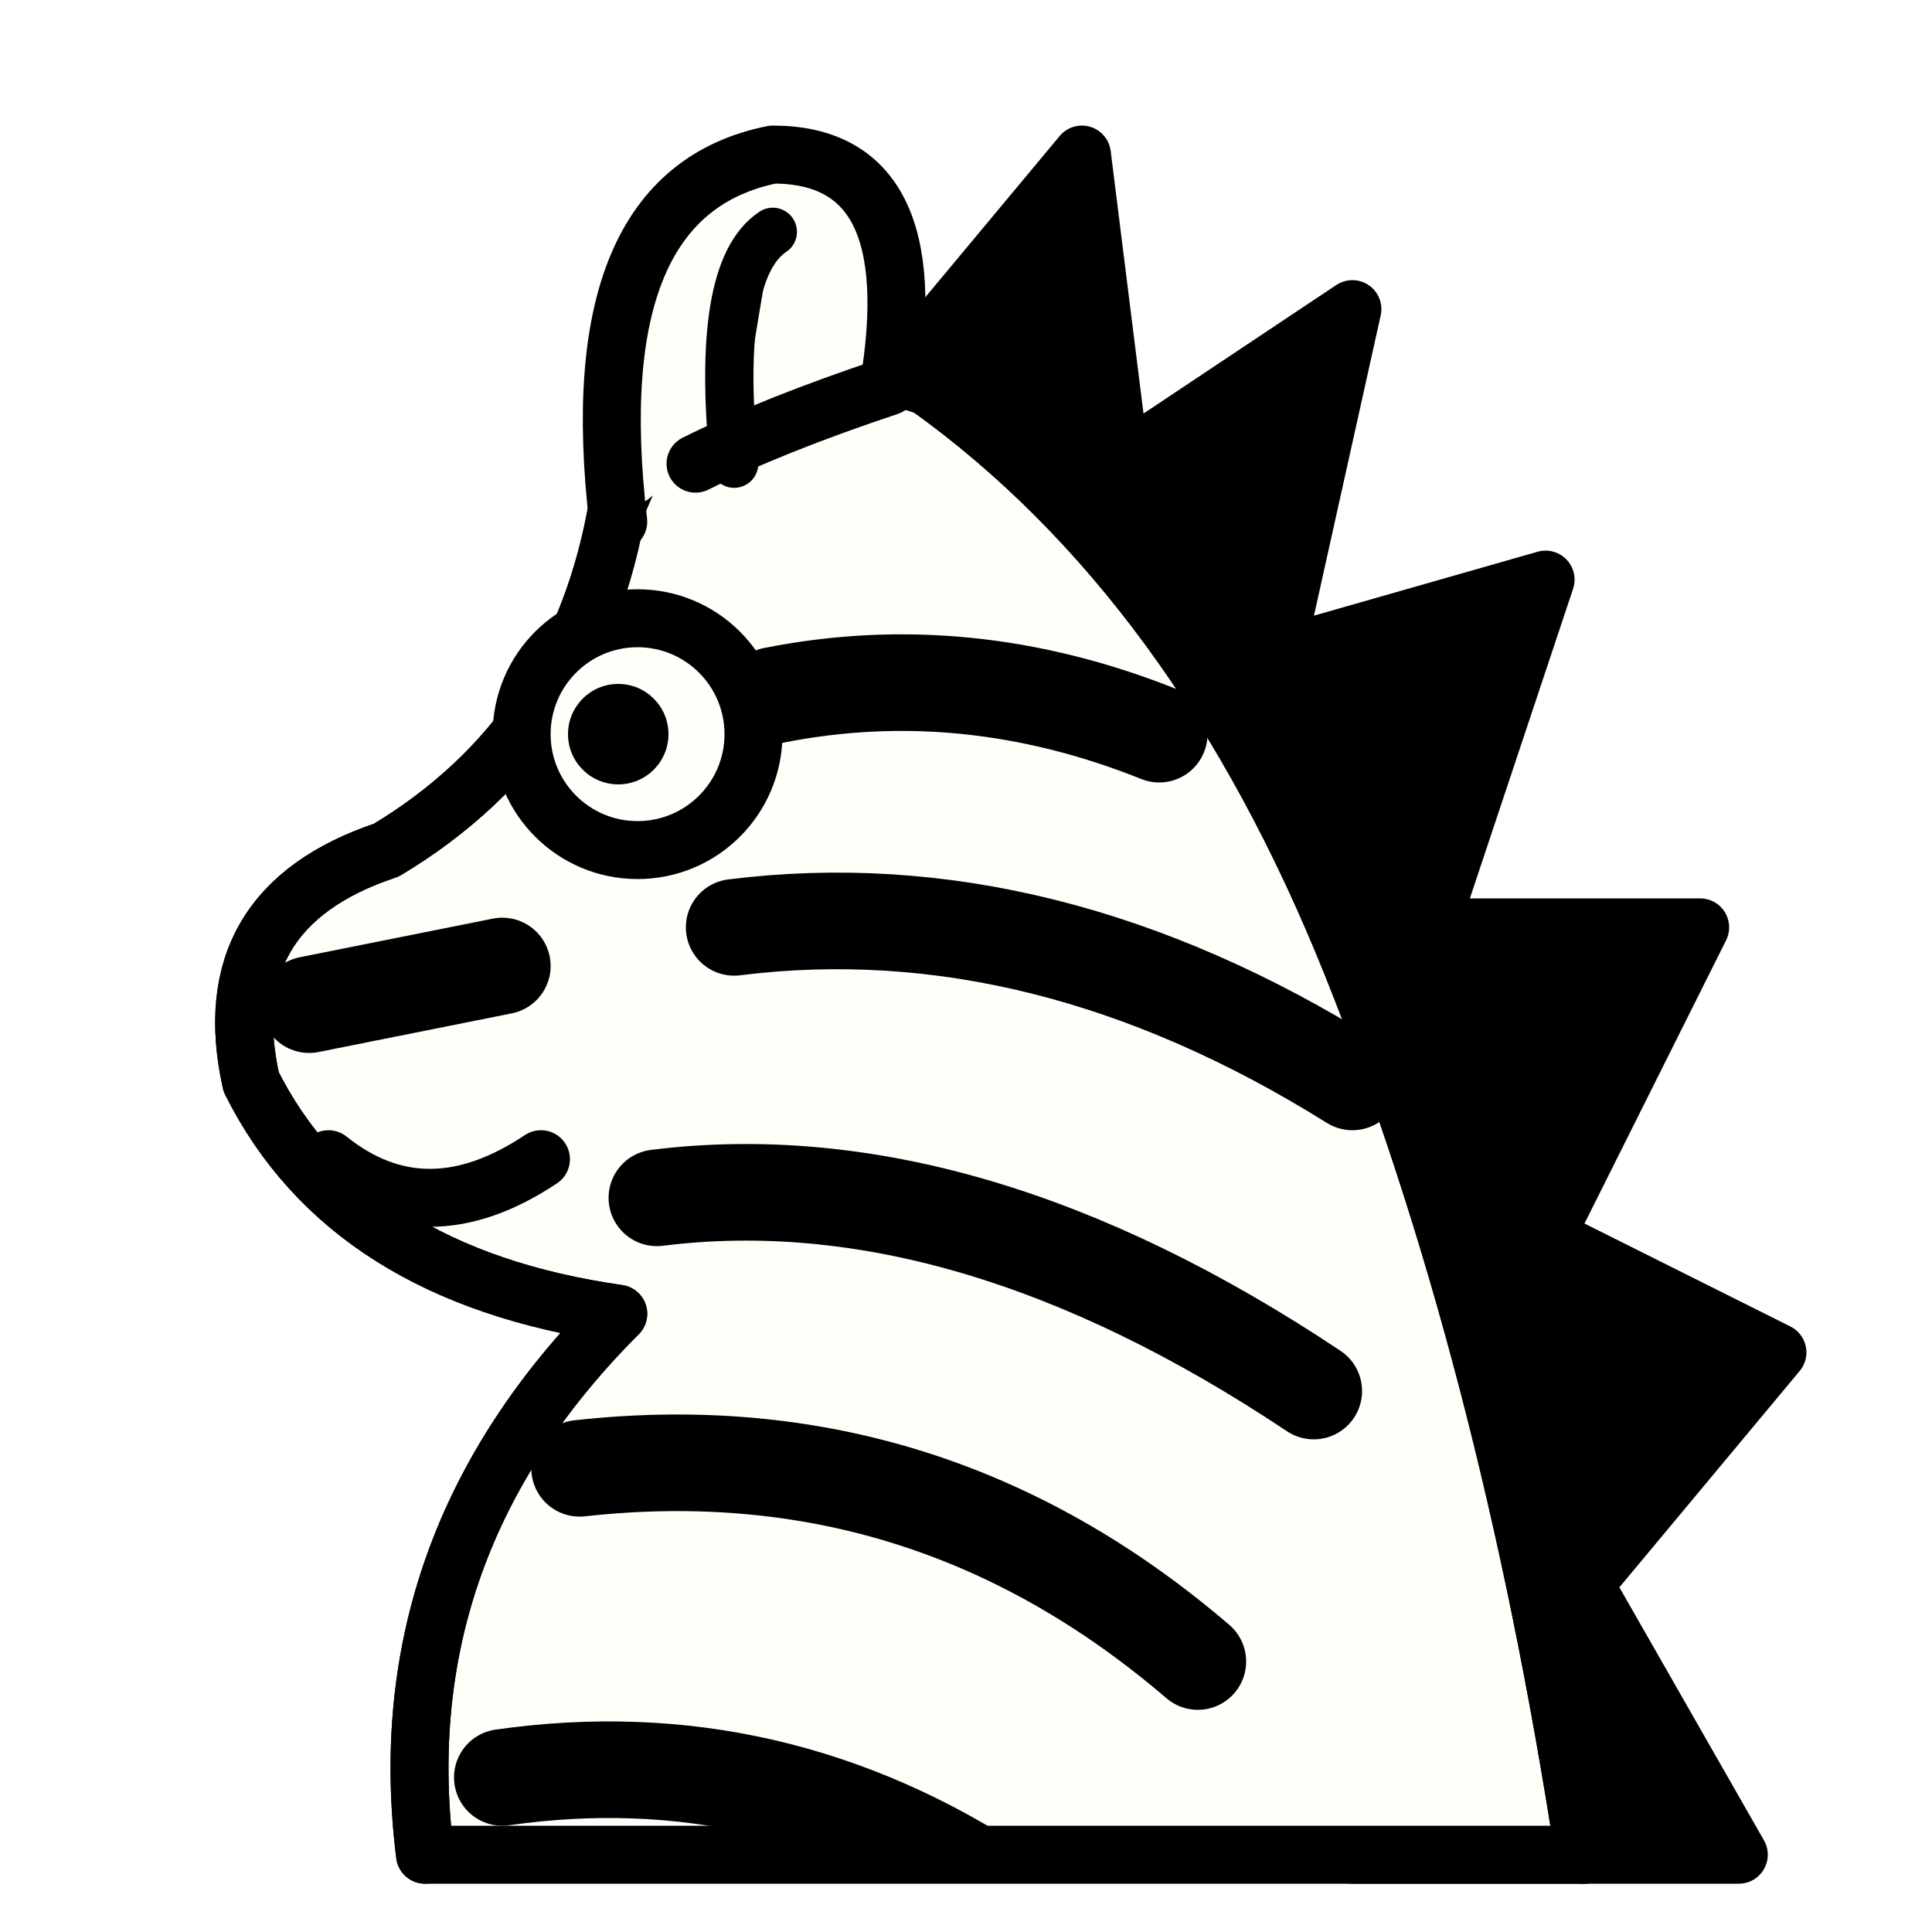
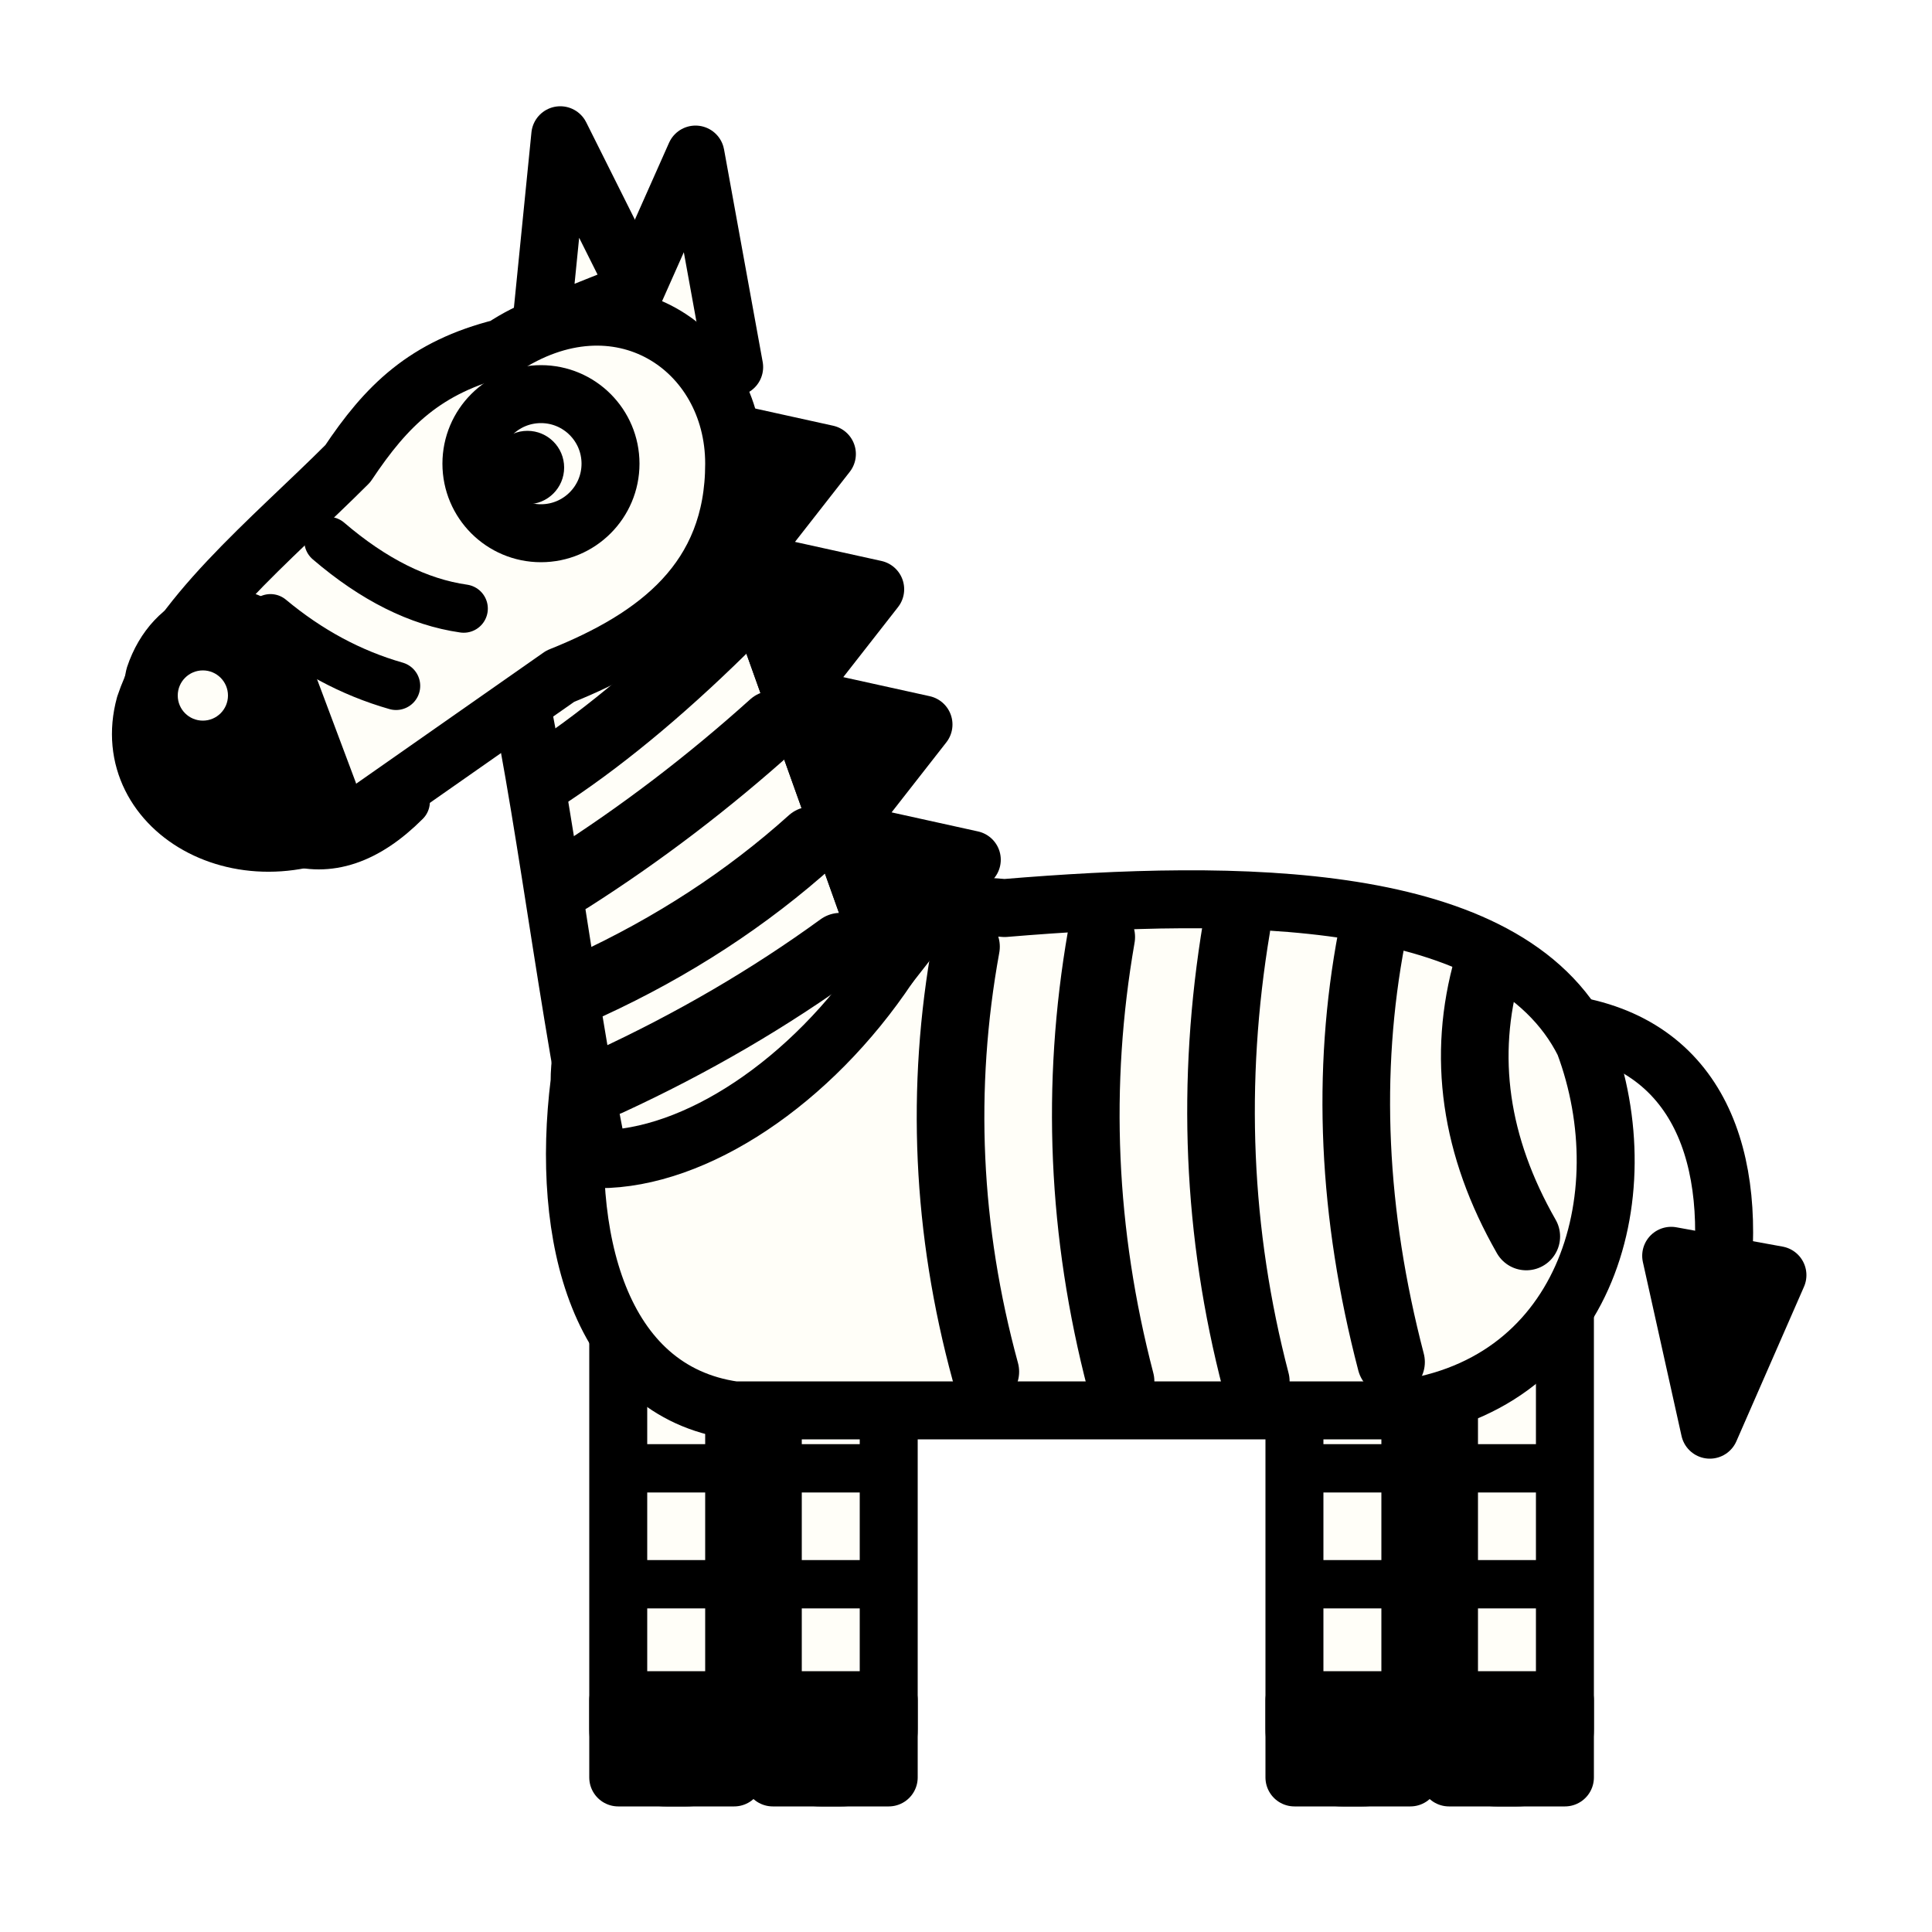
<svg xmlns="http://www.w3.org/2000/svg" viewBox="0 0 100 100" fill="none" stroke="currentColor" stroke-width="3" stroke-linecap="round" stroke-linejoin="round">
-   <defs>
-     <clipPath id="zebra-body">
-       <path d="M22 96 Q20 80 32 68 Q18 66 13 56 Q11 47 20 44 Q30 38 32 26 Q36 16 48 20 Q62 30 70 50 Q78 70 82 96 Z" />
-     </clipPath>
-   </defs>
-   <path d="M46 20 L56 8 L58 24 L70 16 L66 34 L80 30 L74 48 L88 48 L80 64 L92 70 L82 82 L90 96 L70 96 Z" fill="currentColor" />
-   <path d="M22 96 Q20 80 32 68 Q18 66 13 56 Q11 47 20 44 Q30 38 32 26 Q36 16 48 20 Q62 30 70 50 Q78 70 82 96 Z" fill="#fffef8" />
-   <g clip-path="url(#zebra-body)" stroke-width="5">
-     <path d="M30 76 Q48 74 62 86 M34 62 Q50 60 68 72 M38 48 Q54 46 70 56 M40 36 Q50 34 60 38 M16 52 L26 50" />
-     <path d="M26 92 Q40 90 52 98" />
+   <path d="M81 53 C88 54 90 60 89 67" />
+   <path d="M86.5 65 L88.5 74 L92 66 Z" fill="currentColor" />
+   <rect x="32" y="64" width="6" height="28" rx="2.5" fill="#fffef8" />
+   <rect x="40" y="64" width="6" height="28" rx="2.5" fill="#fffef8" />
+   <rect x="67" y="64" width="6" height="28" rx="2.5" fill="#fffef8" />
+   <rect x="75" y="64" width="6" height="28" rx="2.5" fill="#fffef8" />
+   <path d="M33 76 L37 76 M33 82 L37 82 M41 76 L45 76 M41 82 L45 82 M68 76 L72 76 M68 82 L72 82 M76 76 L80 76 M76 82 L80 82" stroke-width="2.5" />
+   <path d="M32 88 H38 V92 H32 Z M40 88 H46 V92 H40 Z M67 88 H73 V92 H67 Z M75 88 H81 V92 H75 Z" fill="currentColor" />
+   <path d="M30 56 C30 48 40 46 52 47 C64 46 78 46 82 54 C85 62 82 72 72 73 L38 73 C31 72 29 64 30 56 Z" fill="#fffef8" />
+   <path d="M50 49 Q48 60 51 71 M57 48.5 Q55 60 58 71.5 M64 48 Q62 60 65 71.5 M71 48.5 Q69 59 72 70.5 M77 50 Q75 57 79 64" stroke-width="3.5" />
+   <path d="M26 32 L36 22 L46 50 C42 56 36 60 31 60 C29 50 28 40 26 32 Z" fill="#fffef8" />
+   <path d="M28.5 40 Q33 37 38 32 M29.5 45.5 Q35 42 40 37.5 M30.5 51 Q37 48 42 43.5 M31.5 56 Q38 53 43.5 49" stroke-width="3.5" />
+   <path d="M36 22 L42.8 23.5 L38.5 29 L45.3 30.5 L41 36 L47.8 37.5 L43.5 43 L50.3 44.5 L46 50 Z" fill="currentColor" />
+   <path d="M28 17 L29 7 L33 15 Z" fill="#fffef8" />
+   <path d="M32 17 L36 8 L38 19 Z" fill="#fffef8" />
+   <path d="M26 18 C32 14 38 18 38 24 C38 30 34 33 29 35 L19 42 C13 46 6 42 7.5 36.5 C9 32 14 28 18 24 C20 21 22 19 26 18 Z" fill="#fffef8" />
+   <path d="M17 28 Q20.5 31 24 31.5 M14 32 Q17 34.5 20.5 35.5" stroke-width="2.5" />
+   <path d="M8 35 C9 32 12 31 14 33 L17 41 C14 44.5 8.5 42.5 7.6 37 Z" fill="currentColor" />
+   <circle cx="10.5" cy="36" r="1.3" fill="#fffef8" stroke="none" />
+   <path d="M15 43.5 Q18 44.5 21 41.5" stroke-width="2.5" />
+   <circle cx="28" cy="24" r="3.6" fill="#fffef8" />
+   <g class="eyes">
+     <circle cx="27.3" cy="24.2" r="1.9" fill="currentColor" stroke="none" />
  </g>
-   <path d="M22 96 Q20 80 32 68 Q18 66 13 56 Q11 47 20 44 Q30 38 32 26 Q36 16 48 20 Q62 30 70 50 Q78 70 82 96" />
-   <path d="M32 27 Q30 10 40 8 Q48 8 46 20 Q40 22 36 24" fill="#fffef8" />
-   <path d="M38 24 Q37 14 40 12" stroke-width="2.5" fill="currentColor" />
-   <circle cx="33" cy="38" r="6" fill="#fffef8" />
-   <g class="eyes">
-     <circle cx="32" cy="38" r="2.6" fill="currentColor" stroke="none" />
-   </g>
-   <circle cx="14.5" cy="52" r="1.3" fill="currentColor" stroke="none" />
-   <path d="M17 60 Q22 64 28 60" />
</svg>
